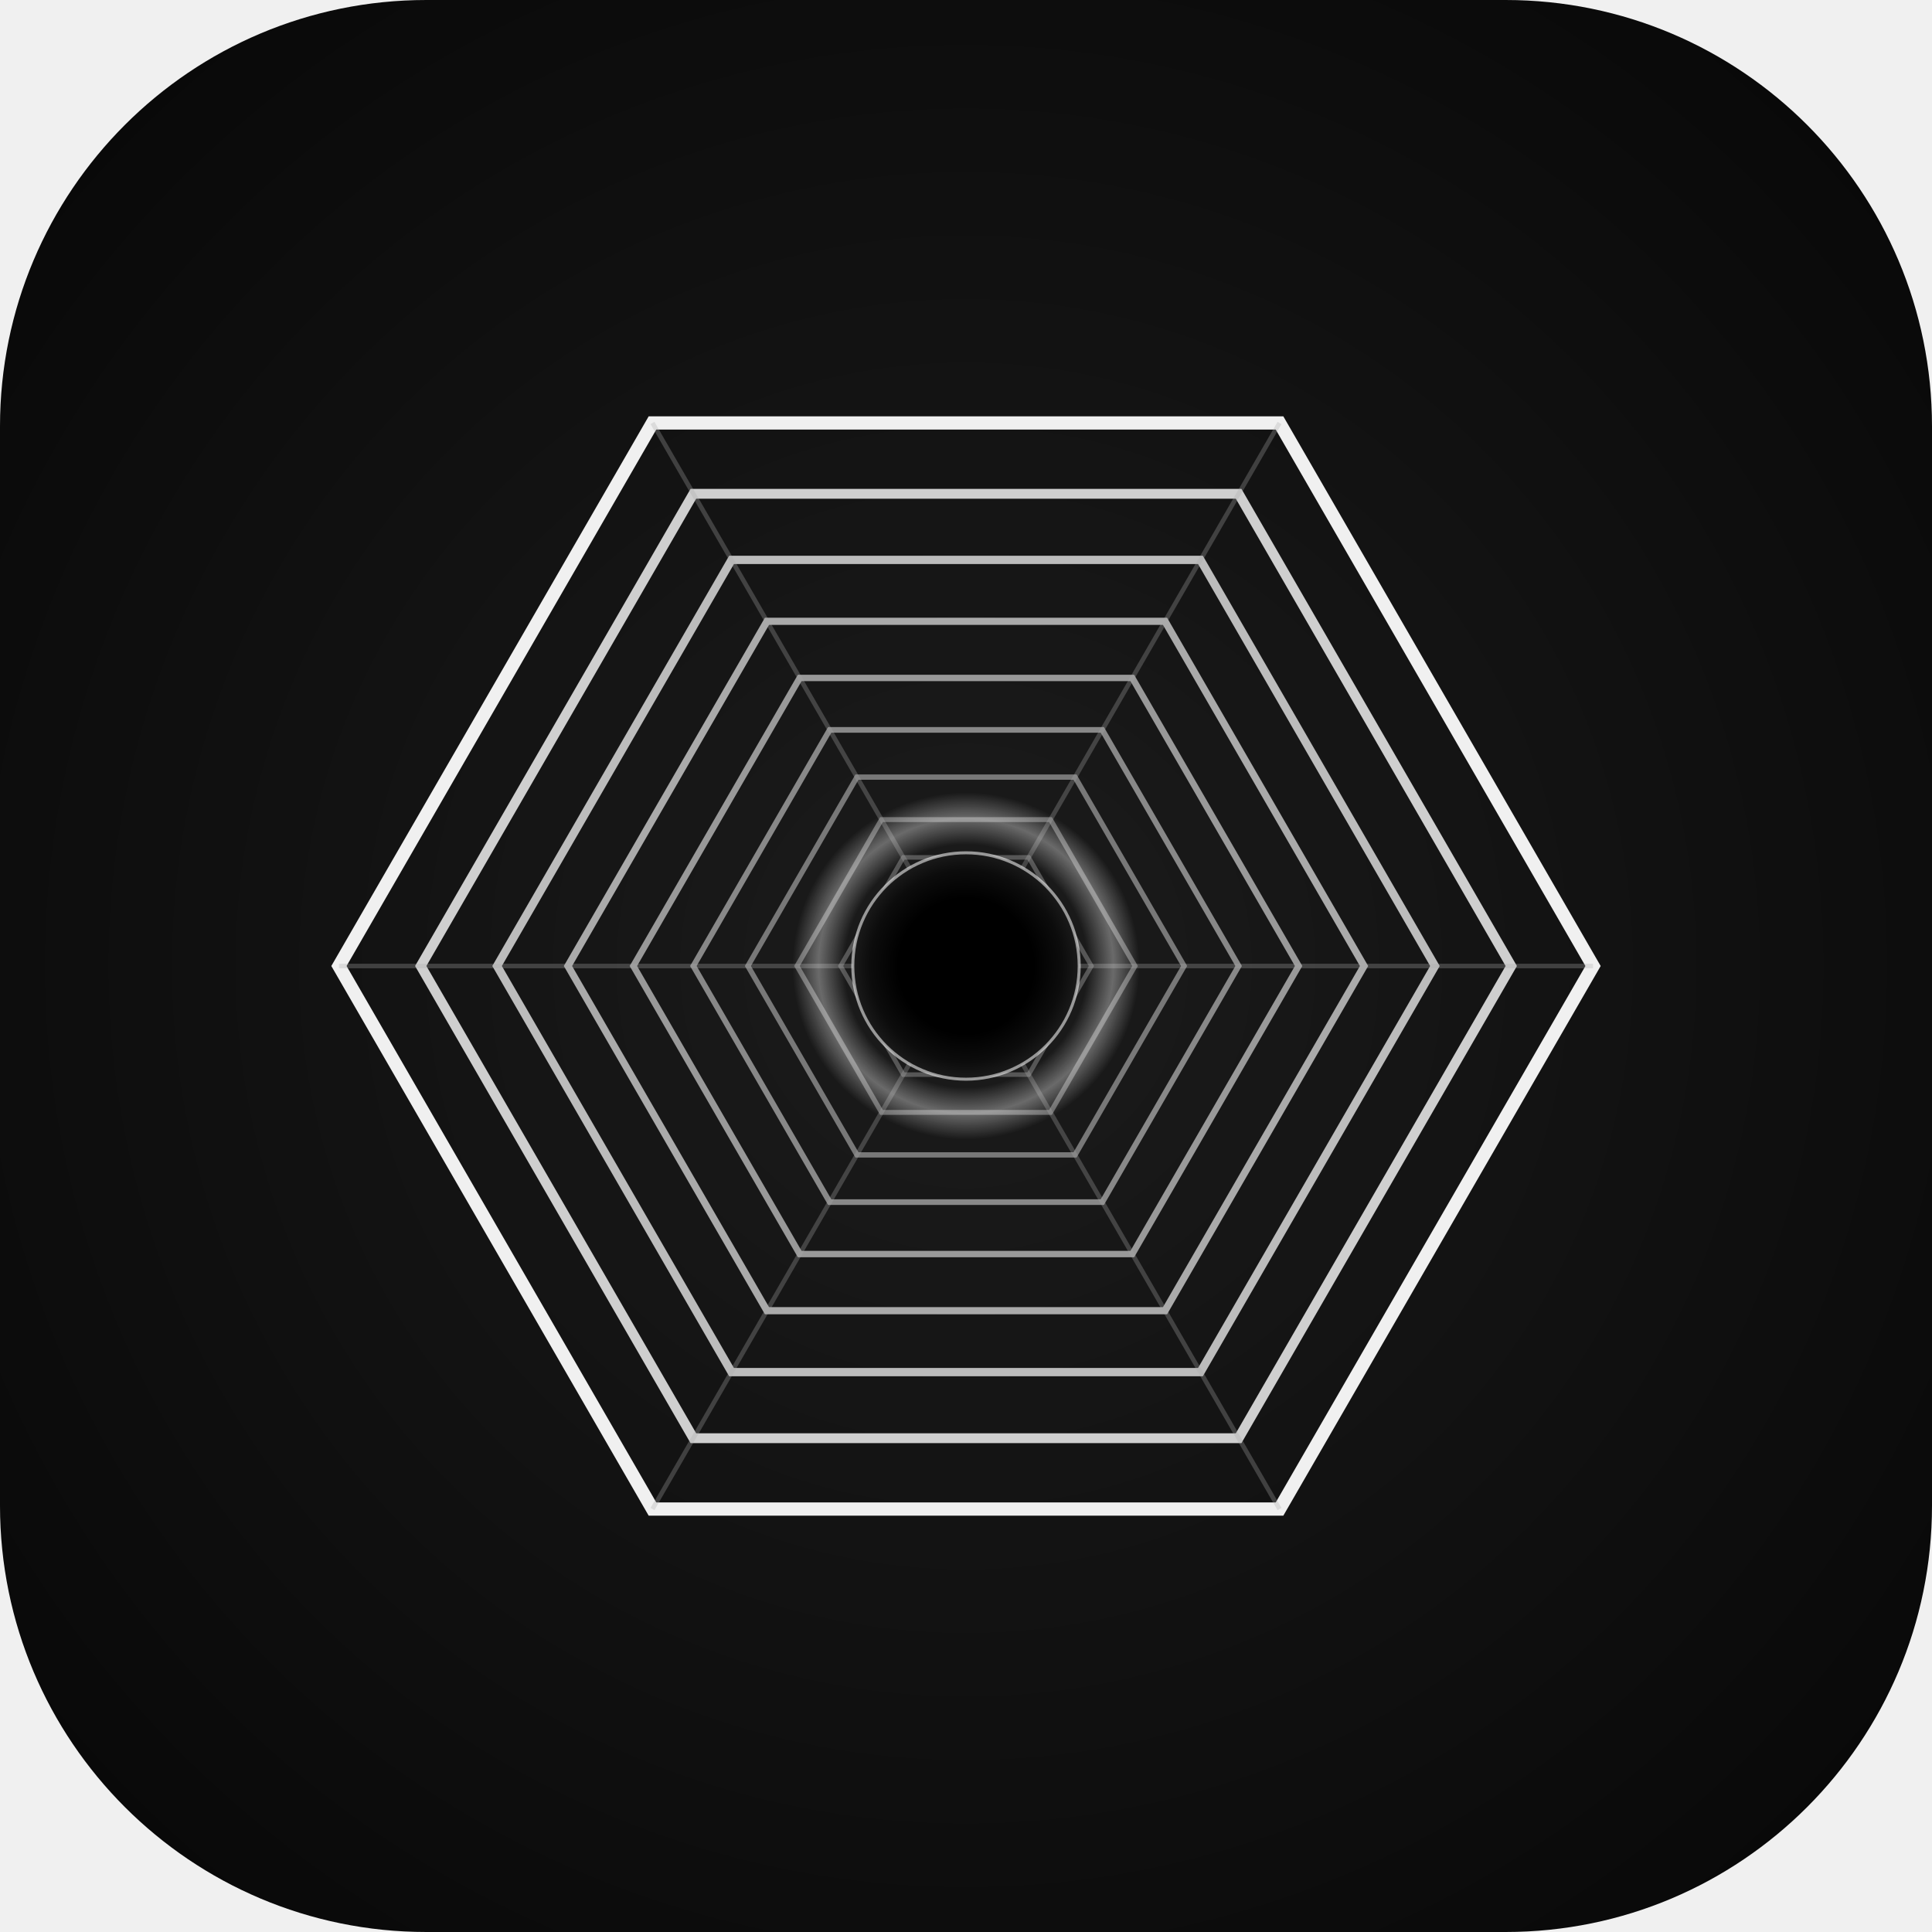
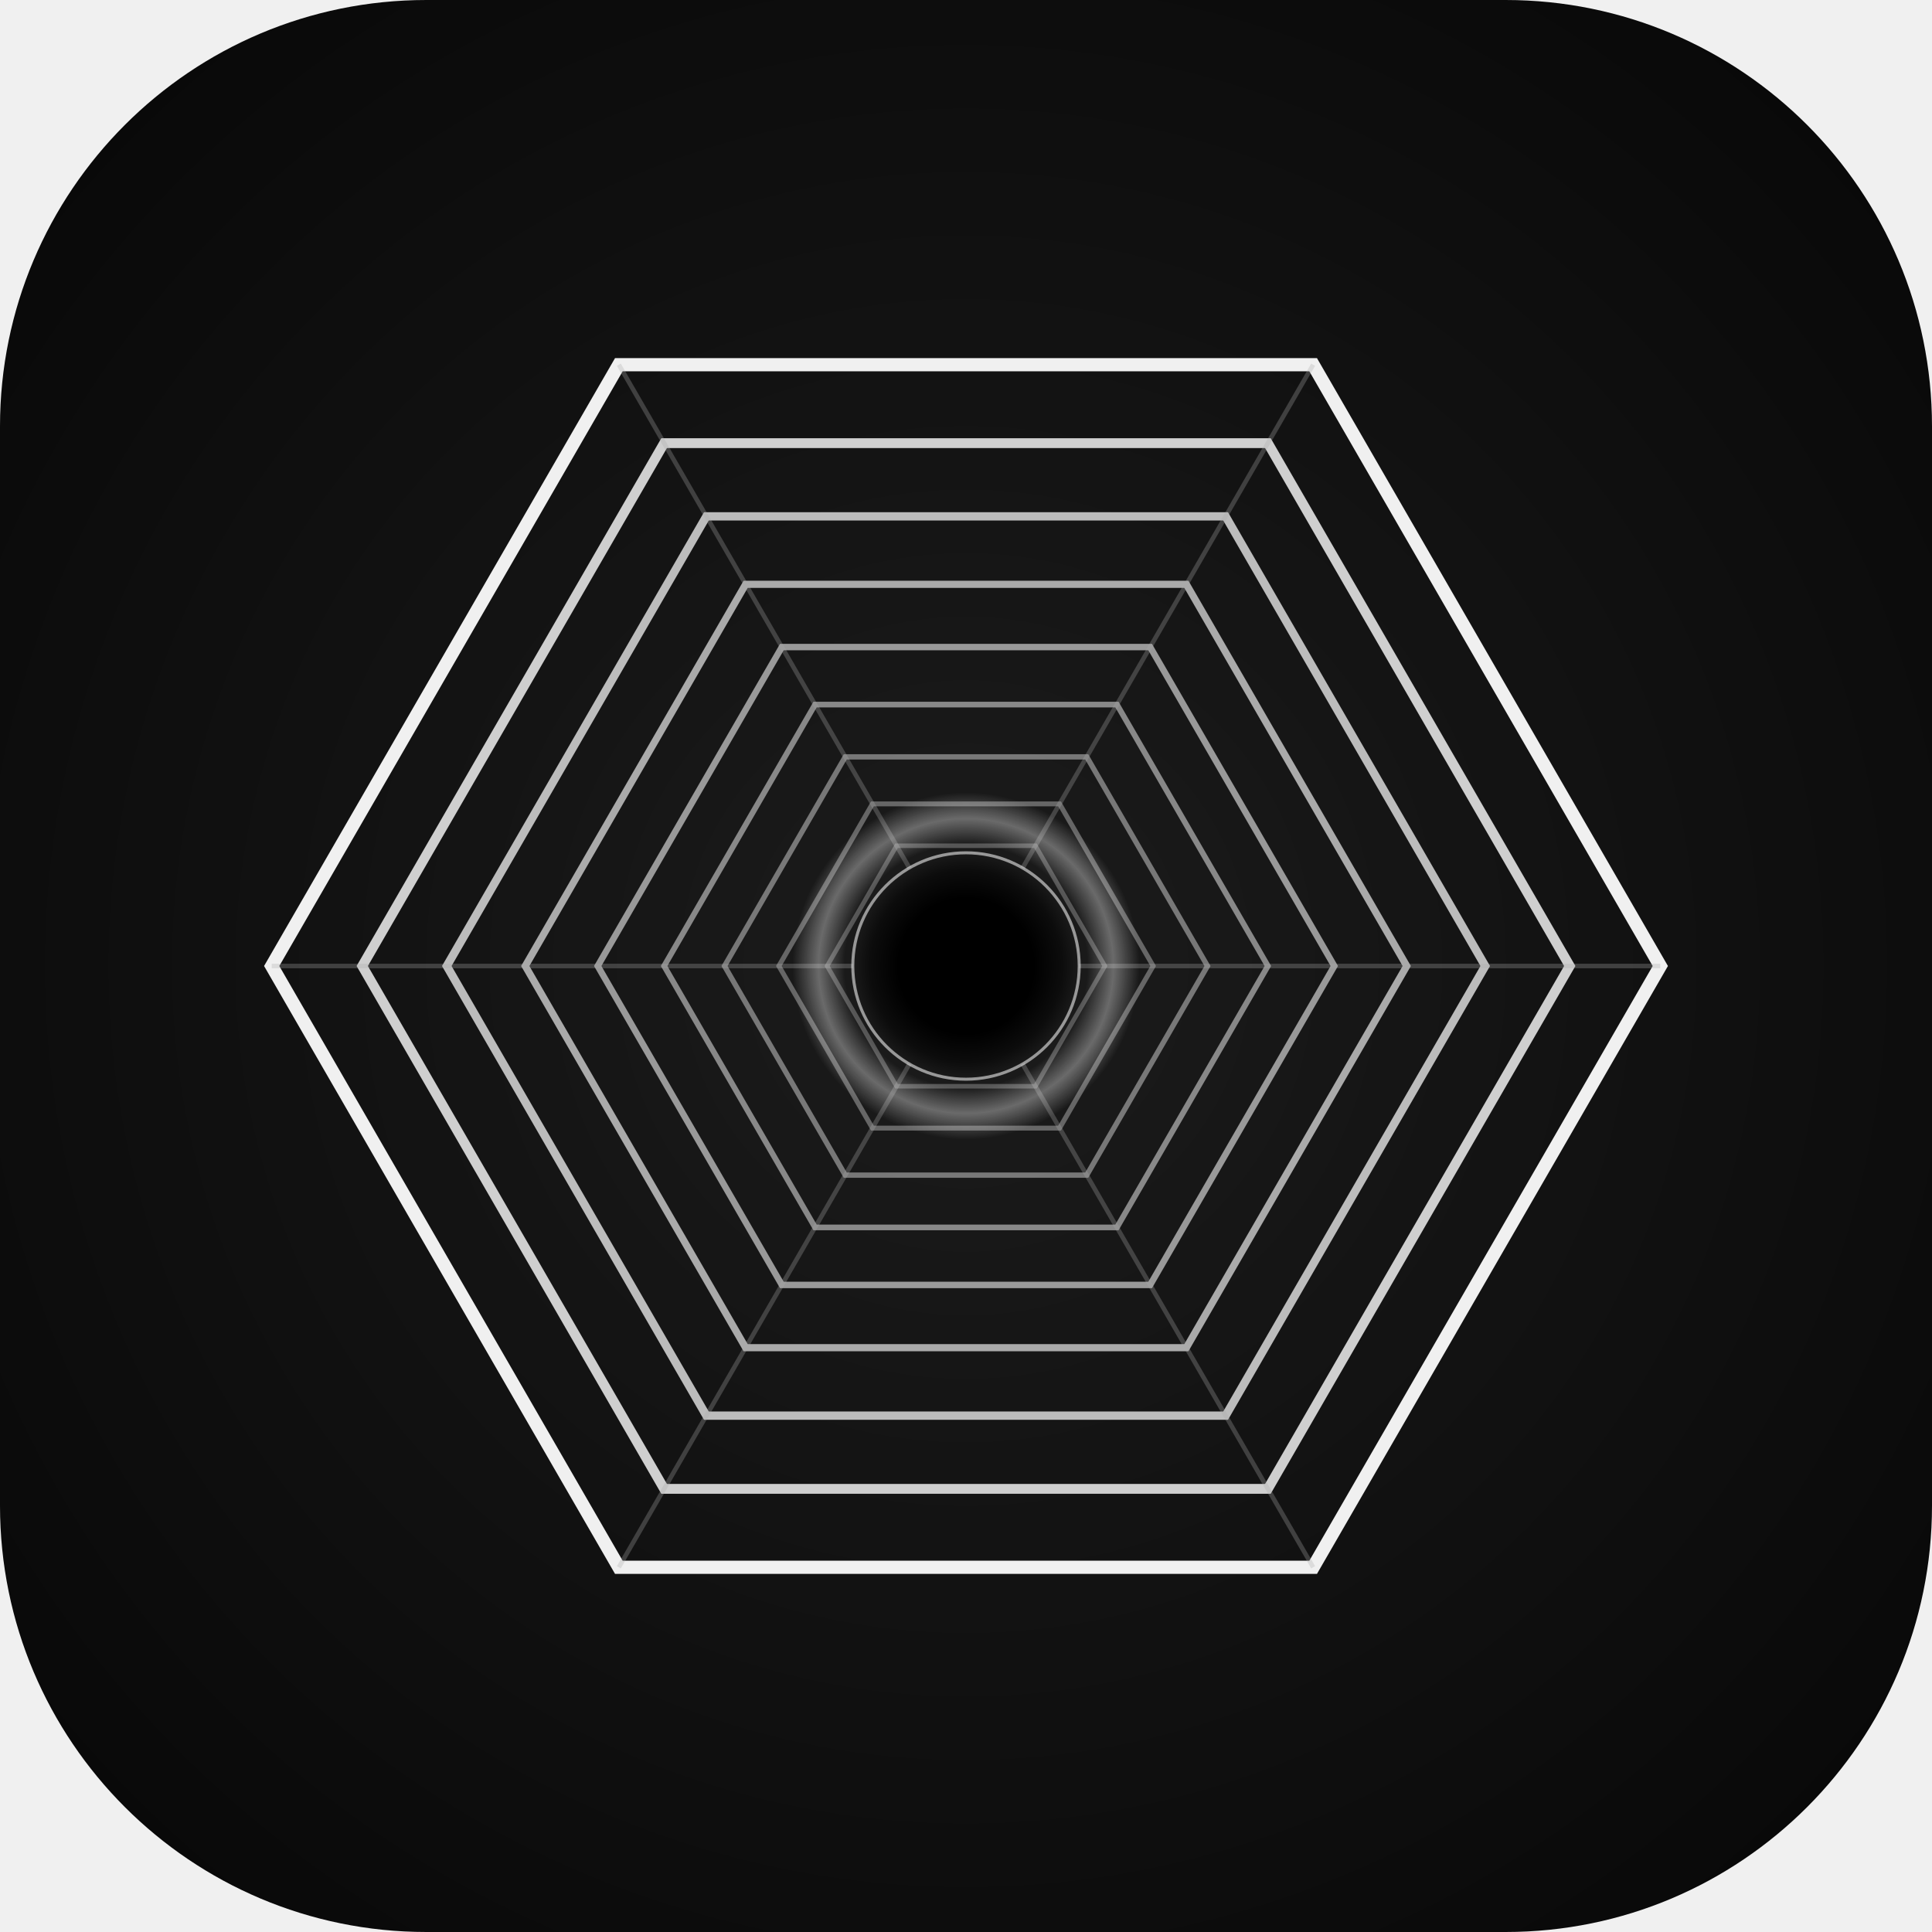
<svg xmlns="http://www.w3.org/2000/svg" viewBox="0 0 512 512" width="512" height="512">
  <defs>
    <radialGradient id="well" cx="50%" cy="50%" r="50%">
      <stop offset="0%" stop-color="#000000" />
      <stop offset="60%" stop-color="#000000" />
      <stop offset="85%" stop-color="#0c0c0c" />
      <stop offset="100%" stop-color="#1a1a1a" />
    </radialGradient>
    <radialGradient id="bg" cx="50%" cy="50%" r="75%">
      <stop offset="0%" stop-color="#1c1c1c" />
      <stop offset="100%" stop-color="#050505" />
    </radialGradient>
    <radialGradient id="photon" cx="50%" cy="50%" r="50%">
      <stop offset="0%" stop-color="#ffffff" stop-opacity="0.0" />
      <stop offset="70%" stop-color="#ffffff" stop-opacity="0.0" />
      <stop offset="85%" stop-color="#ffffff" stop-opacity="0.35" />
      <stop offset="100%" stop-color="#ffffff" stop-opacity="0.0" />
    </radialGradient>
  </defs>
  <rect x="0" y="0" width="512" height="512" rx="113" ry="113" fill="url(#bg)" />
  <g transform="translate(256 256)" fill="none" stroke="#f0f0f0" stroke-linejoin="miter">
-     <polygon points="166.175,0 83.088,143.912 -83.088,143.912 -166.175,0 -83.088,-143.912 83.088,-143.912" stroke-width="3.5" stroke-opacity="1.00" />
-     <polygon points="144.5,0 72.25,125.14 -72.25,125.14 -144.5,0 -72.25,-125.14 72.25,-125.14" stroke-width="2.6" stroke-opacity="0.85" />
-     <polygon points="124.27,0 62.135,107.621 -62.135,107.621 -124.27,0 -62.135,-107.621 62.135,-107.621" stroke-width="2.2" stroke-opacity="0.76" />
-     <polygon points="105.485,0 52.743,91.352 -52.743,91.352 -105.485,0 -52.743,-91.352 52.743,-91.352" stroke-width="1.9" stroke-opacity="0.68" />
-     <polygon points="88.145,0 44.072,76.336 -44.072,76.336 -88.145,0 -44.072,-76.336 44.072,-76.336" stroke-width="1.7" stroke-opacity="0.60" />
-     <polygon points="72.25,0 36.125,62.571 -36.125,62.571 -72.25,0 -36.125,-62.571 36.125,-62.571" stroke-width="1.5" stroke-opacity="0.52" />
-     <polygon points="57.8,0 28.9,50.057 -28.9,50.057 -57.8,0 -28.9,-50.057 28.9,-50.057" stroke-width="1.4" stroke-opacity="0.44" />
-     <polygon points="44.795,0 22.398,38.794 -22.398,38.794 -44.795,0 -22.398,-38.794 22.398,-38.794" stroke-width="1.3" stroke-opacity="0.36" />
-     <polygon points="33.235,0 16.617,28.782 -16.617,28.782 -33.235,0 -16.617,-28.782 16.617,-28.782" stroke-width="1.2" stroke-opacity="0.28" />
+     <polygon points="184,0 92,159.348 -92,159.348 -184,0 -92,-159.348 92,-159.348" stroke-width="3.5" stroke-opacity="1.00" />
+     <polygon points="160,0 80,138.563 -80,138.563 -160,0 -80,-138.563 80,-138.563" stroke-width="2.6" stroke-opacity="0.85" />
+     <polygon points="137.6,0 68.8,119.165 -68.8,119.165 -137.6,0 -68.8,-119.165 68.8,-119.165" stroke-width="2.2" stroke-opacity="0.76" />
+     <polygon points="116.8,0 58.4,101.151 -58.4,101.151 -116.8,0 -58.4,-101.151 58.4,-101.151" stroke-width="1.9" stroke-opacity="0.68" />
+     <polygon points="97.6,0 48.8,84.524 -48.8,84.524 -97.6,0 -48.8,-84.524 48.8,-84.524" stroke-width="1.7" stroke-opacity="0.60" />
+     <polygon points="80,0 40,69.283 -40,69.283 -80,0 -40,-69.283 40,-69.283" stroke-width="1.5" stroke-opacity="0.52" />
+     <polygon points="64,0 32,55.427 -32,55.427 -64,0 -32,-55.427 32,-55.427" stroke-width="1.4" stroke-opacity="0.44" />
+     <polygon points="49.6,0 24.8,42.956 -24.8,42.956 -49.6,0 -24.8,-42.956 24.8,-42.956" stroke-width="1.3" stroke-opacity="0.36" />
+     <polygon points="36.8,0 18.4,31.869 -18.4,31.869 -36.8,0 -18.4,-31.869 18.4,-31.869" stroke-width="1.2" stroke-opacity="0.28" />
  </g>
  <g transform="translate(256 256)" stroke="#aaaaaa" stroke-width="1.2" stroke-opacity="0.30" fill="none">
-     <line x1="0" y1="0" x2="166.175" y2="0" />
-     <line x1="0" y1="0" x2="83.088" y2="143.912" />
-     <line x1="0" y1="0" x2="-83.088" y2="143.912" />
-     <line x1="0" y1="0" x2="-166.175" y2="0" />
-     <line x1="0" y1="0" x2="-83.088" y2="-143.912" />
-     <line x1="0" y1="0" x2="83.088" y2="-143.912" />
+     <line x1="0" y1="0" x2="184" y2="0" />
+     <line x1="0" y1="0" x2="92" y2="159.348" />
+     <line x1="0" y1="0" x2="-92" y2="159.348" />
+     <line x1="0" y1="0" x2="-184" y2="0" />
+     <line x1="0" y1="0" x2="-92" y2="-159.348" />
+     <line x1="0" y1="0" x2="92" y2="-159.348" />
  </g>
  <circle cx="256" cy="256" r="46" fill="url(#photon)" />
  <circle cx="256" cy="256" r="30" fill="url(#well)" />
  <circle cx="256" cy="256" r="30" fill="none" stroke="#ffffff" stroke-width="0.8" stroke-opacity="0.55" />
</svg>
